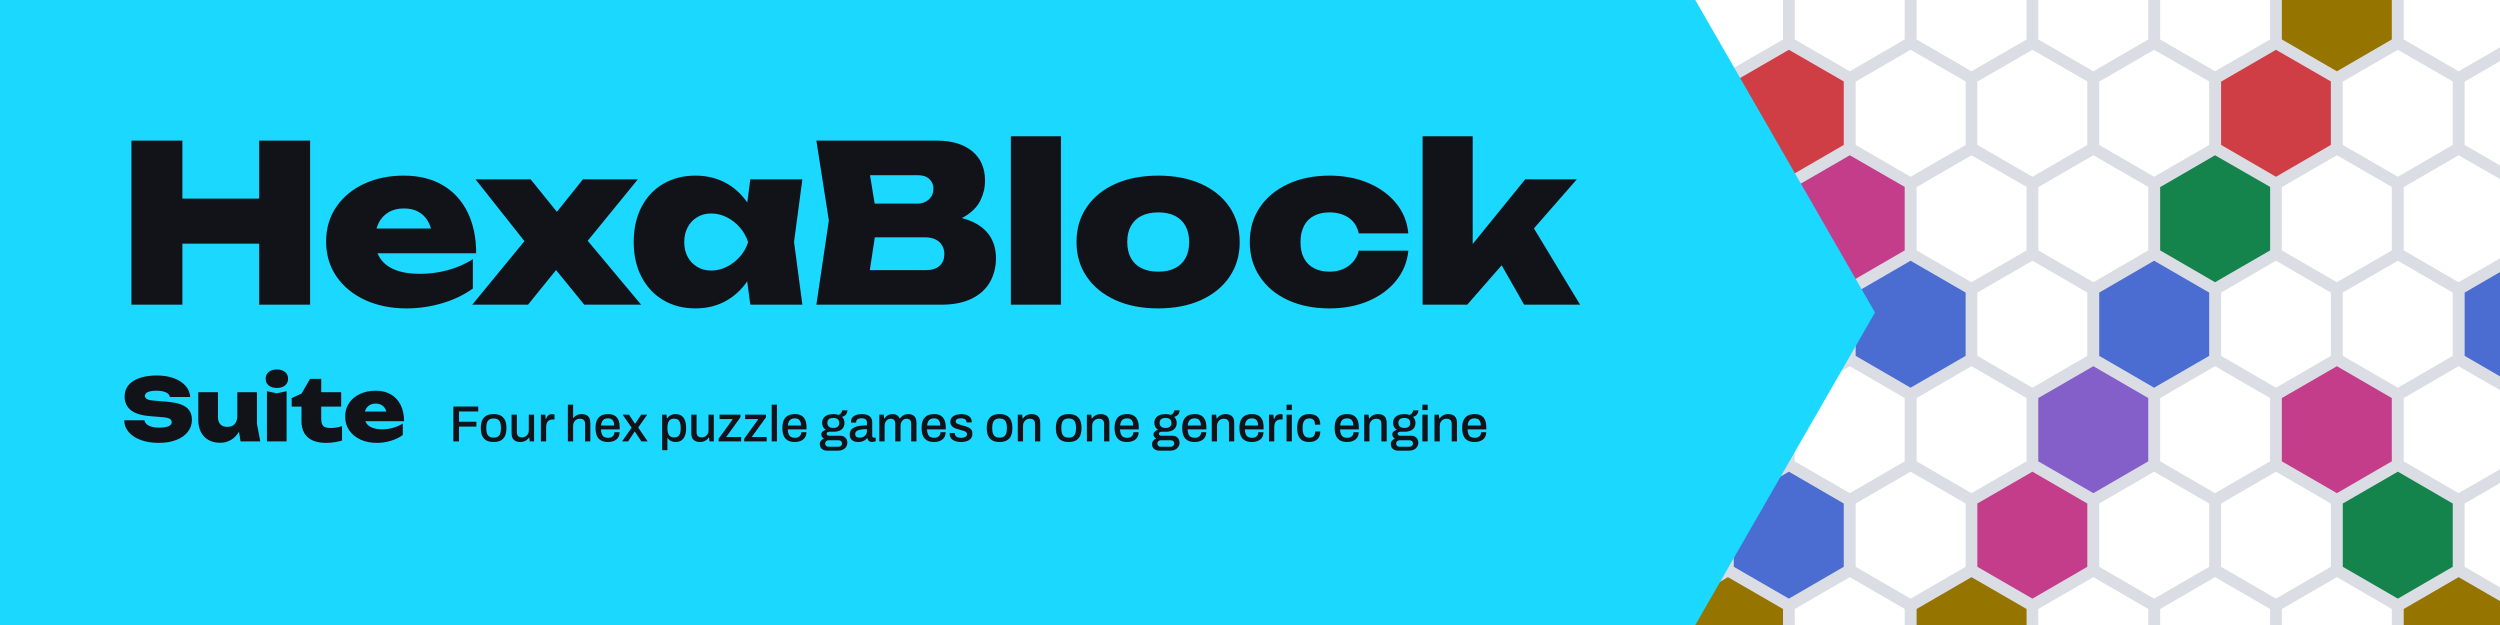
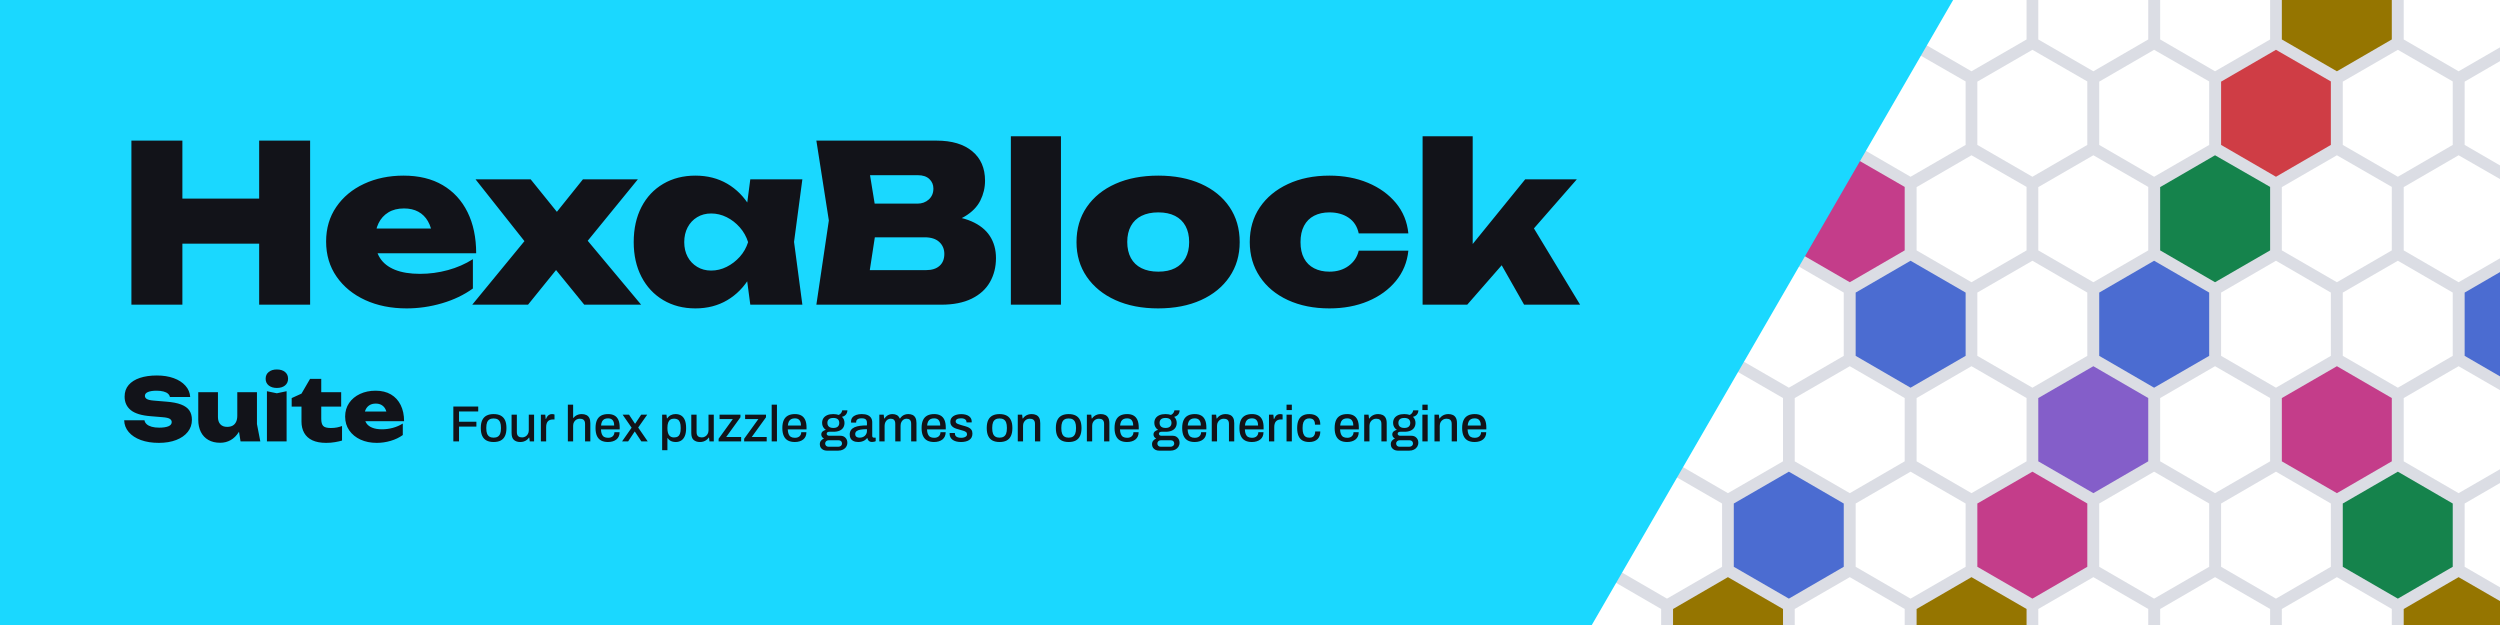
<svg xmlns="http://www.w3.org/2000/svg" viewBox="0 0 1280 320" width="1280" height="320" role="img" aria-label="HexaBlock Suite: four hex puzzle games on one generic engine">
  <rect width="1280" height="320" fill="#dbdde4" />
  <polygon points="663.4,20.2 635.3,36.5 607.1,20.2 607.1,-12.3 635.3,-28.5 663.4,-12.3" fill="#ffffff" />
  <polygon points="725.8,20.2 697.6,36.5 669.5,20.2 669.5,-12.3 697.6,-28.5 725.8,-12.3" fill="#ffffff" />
  <polygon points="788.1,20.2 760.0,36.5 731.9,20.2 731.9,-12.3 760.0,-28.5 788.1,-12.3" fill="#957500" />
  <polygon points="850.5,20.2 822.4,36.5 794.2,20.2 794.2,-12.3 822.4,-28.5 850.5,-12.3" fill="#ffffff" />
  <polygon points="912.9,20.2 884.7,36.5 856.6,20.2 856.6,-12.3 884.7,-28.5 912.9,-12.3" fill="#ffffff" />
  <polygon points="975.2,20.2 947.1,36.5 918.9,20.2 918.9,-12.3 947.1,-28.5 975.2,-12.3" fill="#ffffff" />
  <polygon points="1037.6,20.2 1009.4,36.5 981.3,20.2 981.3,-12.3 1009.4,-28.5 1037.6,-12.3" fill="#ffffff" />
  <polygon points="1099.9,20.2 1071.8,36.5 1043.6,20.2 1043.6,-12.3 1071.8,-28.5 1099.9,-12.3" fill="#ffffff" />
  <polygon points="1162.3,20.2 1134.1,36.5 1106.0,20.2 1106.0,-12.3 1134.1,-28.5 1162.3,-12.3" fill="#ffffff" />
  <polygon points="1224.6,20.2 1196.5,36.5 1168.3,20.2 1168.3,-12.3 1196.5,-28.5 1224.6,-12.3" fill="#957500" />
  <polygon points="1287.0,20.2 1258.8,36.5 1230.7,20.2 1230.7,-12.3 1258.8,-28.5 1287.0,-12.3" fill="#ffffff" />
  <polygon points="632.3,74.2 604.1,90.5 576.0,74.2 576.0,41.8 604.1,25.5 632.3,41.7" fill="#ffffff" />
  <polygon points="694.6,74.2 666.5,90.5 638.3,74.2 638.3,41.8 666.5,25.5 694.6,41.7" fill="#845ec9" />
  <polygon points="757.0,74.2 728.8,90.5 700.7,74.2 700.7,41.8 728.8,25.5 757.0,41.7" fill="#ffffff" />
  <polygon points="819.3,74.2 791.2,90.5 763.0,74.2 763.0,41.8 791.2,25.5 819.3,41.7" fill="#15834c" />
  <polygon points="881.7,74.2 853.5,90.5 825.4,74.2 825.4,41.8 853.5,25.5 881.7,41.7" fill="#ffffff" />
  <polygon points="944.0,74.2 915.9,90.5 887.7,74.2 887.7,41.8 915.9,25.5 944.0,41.7" fill="#cf3d45" />
  <polygon points="1006.4,74.2 978.2,90.5 950.1,74.2 950.1,41.8 978.2,25.5 1006.4,41.7" fill="#ffffff" />
  <polygon points="1068.7,74.2 1040.6,90.5 1012.4,74.2 1012.4,41.8 1040.6,25.5 1068.7,41.7" fill="#ffffff" />
  <polygon points="1131.1,74.2 1102.9,90.5 1074.8,74.2 1074.8,41.8 1102.9,25.5 1131.1,41.7" fill="#ffffff" />
  <polygon points="1193.4,74.2 1165.3,90.5 1137.2,74.2 1137.2,41.8 1165.3,25.5 1193.4,41.7" fill="#cf3d45" />
  <polygon points="1255.8,74.2 1227.7,90.5 1199.5,74.2 1199.5,41.8 1227.7,25.5 1255.8,41.7" fill="#ffffff" />
  <polygon points="1318.2,74.2 1290.0,90.5 1261.9,74.2 1261.9,41.8 1290.0,25.5 1318.2,41.7" fill="#ffffff" />
  <polygon points="663.4,128.2 635.3,144.5 607.1,128.2 607.1,95.8 635.3,79.5 663.4,95.7" fill="#ffffff" />
  <polygon points="725.8,128.2 697.6,144.5 669.5,128.2 669.5,95.8 697.6,79.5 725.8,95.7" fill="#845ec9" />
  <polygon points="788.1,128.2 760.0,144.5 731.9,128.2 731.9,95.8 760.0,79.5 788.1,95.7" fill="#cf3d45" />
  <polygon points="850.5,128.2 822.4,144.5 794.2,128.2 794.2,95.8 822.4,79.5 850.5,95.7" fill="#845ec9" />
  <polygon points="912.9,128.2 884.7,144.5 856.6,128.2 856.6,95.8 884.7,79.5 912.9,95.7" fill="#845ec9" />
  <polygon points="975.2,128.2 947.1,144.5 918.9,128.2 918.9,95.8 947.1,79.5 975.2,95.7" fill="#c43d8a" />
  <polygon points="1037.6,128.2 1009.4,144.5 981.3,128.2 981.3,95.8 1009.4,79.5 1037.6,95.7" fill="#ffffff" />
  <polygon points="1099.9,128.2 1071.8,144.5 1043.6,128.2 1043.6,95.8 1071.8,79.5 1099.9,95.7" fill="#ffffff" />
  <polygon points="1162.3,128.2 1134.1,144.5 1106.0,128.2 1106.0,95.8 1134.1,79.5 1162.3,95.7" fill="#15834c" />
  <polygon points="1224.6,128.2 1196.5,144.5 1168.3,128.2 1168.3,95.8 1196.5,79.5 1224.6,95.7" fill="#ffffff" />
  <polygon points="1287.0,128.2 1258.8,144.5 1230.7,128.2 1230.7,95.8 1258.8,79.5 1287.0,95.7" fill="#ffffff" />
  <polygon points="632.3,182.2 604.1,198.5 576.0,182.2 576.0,149.8 604.1,133.5 632.3,149.8" fill="#ffffff" />
  <polygon points="694.6,182.2 666.5,198.5 638.3,182.2 638.3,149.8 666.5,133.5 694.6,149.8" fill="#ffffff" />
  <polygon points="757.0,182.2 728.8,198.5 700.7,182.2 700.7,149.8 728.8,133.5 757.0,149.8" fill="#957500" />
  <polygon points="819.3,182.2 791.2,198.5 763.0,182.2 763.0,149.8 791.2,133.5 819.3,149.8" fill="#ffffff" />
  <polygon points="881.7,182.2 853.5,198.5 825.4,182.2 825.4,149.8 853.5,133.5 881.7,149.8" fill="#ffffff" />
  <polygon points="944.0,182.2 915.9,198.5 887.7,182.2 887.7,149.8 915.9,133.5 944.0,149.8" fill="#ffffff" />
  <polygon points="1006.4,182.2 978.2,198.5 950.1,182.2 950.1,149.8 978.2,133.5 1006.4,149.8" fill="#4b6cd1" />
  <polygon points="1068.7,182.2 1040.6,198.5 1012.4,182.2 1012.4,149.8 1040.6,133.5 1068.7,149.8" fill="#ffffff" />
  <polygon points="1131.1,182.2 1102.9,198.5 1074.8,182.2 1074.8,149.8 1102.9,133.5 1131.1,149.8" fill="#4b6cd1" />
  <polygon points="1193.4,182.2 1165.3,198.5 1137.2,182.2 1137.2,149.8 1165.3,133.5 1193.4,149.8" fill="#ffffff" />
  <polygon points="1255.8,182.2 1227.7,198.5 1199.5,182.2 1199.5,149.8 1227.7,133.5 1255.8,149.8" fill="#ffffff" />
  <polygon points="1318.2,182.2 1290.0,198.5 1261.9,182.2 1261.9,149.8 1290.0,133.5 1318.2,149.8" fill="#4b6cd1" />
  <polygon points="663.4,236.2 635.3,252.5 607.1,236.2 607.1,203.8 635.3,187.5 663.4,203.8" fill="#4b6cd1" />
  <polygon points="725.8,236.2 697.6,252.5 669.5,236.2 669.5,203.8 697.6,187.5 725.8,203.8" fill="#ffffff" />
  <polygon points="788.1,236.2 760.0,252.5 731.9,236.2 731.9,203.8 760.0,187.5 788.1,203.8" fill="#15834c" />
  <polygon points="850.5,236.2 822.4,252.5 794.2,236.2 794.2,203.8 822.4,187.5 850.5,203.8" fill="#ffffff" />
  <polygon points="912.9,236.2 884.7,252.5 856.6,236.2 856.6,203.8 884.7,187.5 912.9,203.8" fill="#ffffff" />
  <polygon points="975.2,236.2 947.1,252.5 918.9,236.2 918.9,203.8 947.1,187.5 975.2,203.8" fill="#ffffff" />
  <polygon points="1037.6,236.2 1009.4,252.5 981.3,236.2 981.3,203.8 1009.4,187.5 1037.6,203.8" fill="#ffffff" />
  <polygon points="1099.9,236.2 1071.8,252.5 1043.6,236.2 1043.6,203.8 1071.8,187.5 1099.9,203.8" fill="#845ec9" />
  <polygon points="1162.3,236.2 1134.1,252.5 1106.0,236.2 1106.0,203.8 1134.1,187.5 1162.3,203.8" fill="#ffffff" />
  <polygon points="1224.6,236.2 1196.5,252.5 1168.3,236.2 1168.3,203.8 1196.5,187.5 1224.6,203.8" fill="#c43d8a" />
  <polygon points="1287.0,236.2 1258.8,252.5 1230.7,236.2 1230.7,203.8 1258.8,187.5 1287.0,203.8" fill="#ffffff" />
  <polygon points="632.3,290.2 604.1,306.5 576.0,290.2 576.0,257.8 604.1,241.5 632.3,257.8" fill="#4b6cd1" />
  <polygon points="694.6,290.2 666.5,306.5 638.3,290.2 638.3,257.8 666.5,241.5 694.6,257.8" fill="#ffffff" />
  <polygon points="757.0,290.2 728.8,306.5 700.7,290.2 700.7,257.8 728.8,241.5 757.0,257.8" fill="#ffffff" />
  <polygon points="819.3,290.2 791.2,306.5 763.0,290.2 763.0,257.8 791.2,241.5 819.3,257.8" fill="#ffffff" />
  <polygon points="881.7,290.2 853.5,306.5 825.4,290.2 825.4,257.8 853.5,241.5 881.7,257.8" fill="#ffffff" />
  <polygon points="944.0,290.2 915.9,306.5 887.7,290.2 887.7,257.8 915.9,241.5 944.0,257.8" fill="#4b6cd1" />
  <polygon points="1006.4,290.2 978.2,306.5 950.1,290.2 950.1,257.8 978.2,241.5 1006.4,257.8" fill="#ffffff" />
  <polygon points="1068.7,290.2 1040.6,306.5 1012.4,290.2 1012.4,257.8 1040.6,241.5 1068.7,257.8" fill="#c43d8a" />
  <polygon points="1131.1,290.2 1102.9,306.5 1074.8,290.2 1074.8,257.8 1102.9,241.5 1131.1,257.8" fill="#ffffff" />
  <polygon points="1193.4,290.2 1165.3,306.5 1137.2,290.2 1137.2,257.8 1165.3,241.5 1193.4,257.8" fill="#ffffff" />
  <polygon points="1255.8,290.2 1227.7,306.5 1199.5,290.2 1199.5,257.8 1227.7,241.5 1255.8,257.8" fill="#15834c" />
  <polygon points="1318.2,290.2 1290.0,306.5 1261.9,290.2 1261.9,257.8 1290.0,241.5 1318.2,257.8" fill="#ffffff" />
  <polygon points="663.4,344.2 635.3,360.5 607.1,344.2 607.1,311.8 635.3,295.5 663.4,311.8" fill="#cf3d45" />
  <polygon points="725.8,344.2 697.6,360.5 669.5,344.2 669.5,311.8 697.6,295.5 725.8,311.8" fill="#ffffff" />
  <polygon points="788.1,344.2 760.0,360.5 731.9,344.2 731.9,311.8 760.0,295.5 788.1,311.8" fill="#ffffff" />
  <polygon points="850.5,344.2 822.4,360.5 794.2,344.2 794.2,311.8 822.4,295.5 850.5,311.8" fill="#ffffff" />
  <polygon points="912.9,344.2 884.7,360.5 856.6,344.2 856.6,311.8 884.7,295.5 912.9,311.8" fill="#957500" />
  <polygon points="975.2,344.2 947.1,360.5 918.9,344.2 918.9,311.8 947.1,295.5 975.2,311.8" fill="#ffffff" />
  <polygon points="1037.6,344.2 1009.4,360.5 981.3,344.2 981.3,311.8 1009.4,295.5 1037.6,311.8" fill="#957500" />
  <polygon points="1099.9,344.2 1071.8,360.5 1043.6,344.2 1043.6,311.8 1071.8,295.5 1099.9,311.8" fill="#ffffff" />
  <polygon points="1162.3,344.2 1134.1,360.5 1106.0,344.2 1106.0,311.8 1134.1,295.5 1162.3,311.8" fill="#ffffff" />
  <polygon points="1224.6,344.2 1196.5,360.5 1168.3,344.2 1168.3,311.8 1196.5,295.5 1224.6,311.8" fill="#ffffff" />
  <polygon points="1287.0,344.2 1258.8,360.5 1230.7,344.2 1230.7,311.8 1258.8,295.5 1287.0,311.8" fill="#957500" />
-   <polygon points="0,0 868,0 960,160 868,320 0,320" fill="#1ad8ff" />
+   <polygon points="0,0 1000,0 815,320 0,320" fill="#1ad8ff" />
  <path d="M67.28 72H93.38V156H67.28ZM132.69 72H158.78V156H132.69ZM81.95 101.68H143.22V124.75H81.95ZM208.18 157.9Q196.31 157.9 187.02 153.65Q177.72 149.39 172.34 141.66Q166.97 133.94 166.97 123.63Q166.97 113.55 172.18 105.94Q177.38 98.32 186.4 94.12Q195.42 89.92 206.62 89.92Q218.38 89.92 226.66 94.79Q234.95 99.66 239.38 108.62Q243.8 117.58 243.8 129.68H187.91V117.02H229.02L221.51 121.28Q220.95 116.46 219.1 113.27Q217.26 110.08 214.18 108.4Q211.1 106.72 206.84 106.72Q202.14 106.72 198.83 108.74Q195.53 110.75 193.79 114.34Q192.06 117.92 192.06 122.51Q192.06 128.22 194.58 132.14Q197.1 136.06 202.25 138.14Q207.4 140.21 215.02 140.21Q222.3 140.21 229.3 138.3Q236.3 136.4 242.12 132.7V147.71Q235.29 152.64 226.33 155.27Q217.37 157.9 208.18 157.9ZM241.79 156 271.14 120.27V126.77L243.47 91.82H271.7L288.61 112.77H281.66L298.46 91.82H326.58L297.79 127.1L296.34 117.81L328.26 156H299.14L280.99 133.71H288.38L270.35 156ZM384.15 156 381.13 133.15 384.26 123.97 381.13 114.9 384.15 91.82H410.81L406.55 123.86L410.81 156ZM389.86 123.97Q388.52 134.16 383.98 141.83Q379.45 149.5 372.34 153.7Q365.22 157.9 356.04 157.9Q346.74 157.9 339.58 153.65Q332.41 149.39 328.43 141.72Q324.46 134.05 324.46 123.97Q324.46 113.66 328.43 105.99Q332.41 98.32 339.58 94.12Q346.74 89.92 356.04 89.92Q365.22 89.92 372.34 94.06Q379.45 98.21 384.04 105.88Q388.63 113.55 389.86 123.97ZM350.33 123.97Q350.33 128.22 352.06 131.47Q353.8 134.72 356.94 136.62Q360.07 138.53 364.1 138.53Q368.25 138.53 372.06 136.62Q375.86 134.72 378.78 131.47Q381.69 128.22 383.03 123.97Q381.69 119.71 378.78 116.41Q375.86 113.1 372.06 111.2Q368.25 109.3 364.1 109.3Q360.07 109.3 356.94 111.2Q353.8 113.1 352.06 116.41Q350.33 119.71 350.33 123.97ZM479.25 115.01 481.38 110.3Q490.9 110.53 497.28 113.27Q503.66 116.02 506.8 120.83Q509.94 125.65 509.94 132.14Q509.94 138.98 506.86 144.41Q503.78 149.84 497.5 152.92Q491.23 156 481.94 156H417.98L424.37 112.88L417.98 72H479.58Q491.23 72 497.78 77.43Q504.34 82.86 504.34 92.5Q504.34 97.87 501.93 102.69Q499.52 107.5 493.98 110.81Q488.43 114.11 479.25 115.01ZM443.52 150.18 433.55 138.3H474.21Q478.58 138.3 481.04 136.12Q483.5 133.94 483.5 130.02Q483.5 126.32 480.93 123.91Q478.35 121.5 473.42 121.5H439.6V104.26H469.73Q473.2 104.26 475.55 102.13Q477.9 100 477.9 96.53Q477.9 93.62 475.83 91.66Q473.76 89.7 469.95 89.7H433.66L443.52 77.82L449.23 112.88ZM517.56 69.76H543.21V156H517.56ZM592.94 157.9Q580.51 157.9 571.1 153.65Q561.7 149.39 556.43 141.72Q551.17 134.05 551.17 123.97Q551.17 113.66 556.43 105.99Q561.7 98.32 571.1 94.12Q580.51 89.92 593.06 89.92Q605.49 89.92 614.9 94.12Q624.3 98.32 629.51 105.99Q634.72 113.66 634.72 123.97Q634.72 134.05 629.51 141.72Q624.3 149.39 614.9 153.65Q605.49 157.9 592.94 157.9ZM593.06 139.09Q598.1 139.09 601.62 137.3Q605.15 135.5 607 132.09Q608.85 128.67 608.85 123.97Q608.85 119.15 607 115.74Q605.15 112.32 601.62 110.53Q598.1 108.74 593.06 108.74Q588.02 108.74 584.43 110.53Q580.85 112.32 579 115.74Q577.15 119.15 577.15 123.86Q577.15 128.67 579 132.09Q580.85 135.5 584.43 137.3Q588.02 139.09 593.06 139.09ZM721.08 128.34Q720.18 137.18 714.7 143.85Q709.21 150.51 700.42 154.21Q691.62 157.9 680.65 157.9Q668.66 157.9 659.42 153.65Q650.18 149.39 645.03 141.66Q639.88 133.94 639.88 123.97Q639.88 113.78 645.03 106.16Q650.18 98.54 659.42 94.23Q668.66 89.92 680.65 89.92Q691.62 89.92 700.42 93.62Q709.21 97.31 714.7 103.92Q720.18 110.53 721.08 119.49H695.66Q694.54 114.22 690.5 111.48Q686.47 108.74 680.65 108.74Q676.17 108.74 672.81 110.47Q669.45 112.21 667.66 115.62Q665.86 119.04 665.86 123.97Q665.86 128.9 667.66 132.26Q669.45 135.62 672.81 137.35Q676.17 139.09 680.65 139.09Q686.47 139.09 690.5 136.12Q694.54 133.15 695.66 128.34ZM754.02 135.84 747.07 133.49 780.9 91.82H807.33L751.22 156H728.37V69.76H754.02ZM762.64 124.86 782.24 111.76 809.01 156H780.34Z" fill="#121319" />
  <path d="M63.58 215.18H73.97Q74.14 216.32 75.09 217.18Q76.04 218.04 77.66 218.5Q79.29 218.96 81.49 218.96Q84.53 218.96 86.22 218.26Q87.92 217.55 87.92 216.1Q87.92 215.09 86.95 214.45Q85.98 213.81 83.12 213.59L77.31 213.11Q70.18 212.58 66.99 210.01Q63.8 207.43 63.8 203.08Q63.8 199.51 65.87 197.11Q67.94 194.72 71.64 193.48Q75.33 192.25 80.35 192.25Q85.19 192.25 88.95 193.62Q92.71 194.98 94.93 197.47Q97.16 199.95 97.38 203.25H86.99Q86.82 202.28 86 201.56Q85.19 200.83 83.69 200.44Q82.2 200.04 80.13 200.04Q77.4 200.04 75.79 200.7Q74.19 201.36 74.19 202.68Q74.19 203.65 75.13 204.26Q76.08 204.88 78.63 205.1L85.01 205.63Q89.76 205.98 92.69 207.1Q95.62 208.22 96.94 210.14Q98.26 212.05 98.26 214.96Q98.26 218.48 96.14 221.14Q94.03 223.8 90.23 225.27Q86.42 226.75 81.32 226.75Q76.08 226.75 72.12 225.3Q68.16 223.84 65.92 221.23Q63.67 218.61 63.58 215.18ZM112.73 226.7Q109.21 226.7 106.68 225.25Q104.15 223.8 102.83 221.14Q101.51 218.48 101.51 214.96V200.79H111.59V213.5Q111.59 215.92 112.82 217.24Q114.05 218.56 116.3 218.56Q118.01 218.56 119.16 217.9Q120.3 217.24 120.89 215.97Q121.49 214.69 121.49 212.84L124.52 214.43Q124 218.43 122.28 221.18Q120.56 223.93 118.12 225.32Q115.68 226.7 112.73 226.7ZM123.16 226 121.49 215.57V200.79H131.56V217.11L133.28 226ZM136.67 200.3 141.73 201.36 146.74 200.3V226H136.67ZM141.73 198.63Q139.18 198.63 137.59 197.36Q136.01 196.08 136.01 193.92Q136.01 191.72 137.59 190.45Q139.18 189.17 141.73 189.17Q144.37 189.17 145.93 190.45Q147.49 191.72 147.49 193.92Q147.49 196.08 145.93 197.36Q144.37 198.63 141.73 198.63ZM149.34 208.18V203.82L154.36 201.54L158.76 193.97H164.48V200.79H174.68V208.18H164.48V214.47Q164.48 217.02 165.47 218.08Q166.46 219.14 169.36 219.14Q171.16 219.14 172.57 218.85Q173.98 218.56 175.12 218.12V225.56Q173.72 226 171.56 226.37Q169.4 226.75 167.03 226.75Q162.72 226.75 159.92 225.43Q157.13 224.11 155.74 221.64Q154.36 219.18 154.36 215.84V208.18ZM192.9 226.75Q188.24 226.75 184.58 225.08Q180.93 223.4 178.82 220.37Q176.71 217.33 176.71 213.28Q176.71 209.32 178.75 206.33Q180.8 203.34 184.34 201.69Q187.88 200.04 192.28 200.04Q196.9 200.04 200.16 201.95Q203.42 203.87 205.15 207.39Q206.89 210.91 206.89 215.66H184.94V210.69H201.08L198.14 212.36Q197.92 210.47 197.19 209.21Q196.46 207.96 195.25 207.3Q194.04 206.64 192.37 206.64Q190.52 206.64 189.23 207.43Q187.93 208.22 187.25 209.63Q186.56 211.04 186.56 212.84Q186.56 215.09 187.55 216.63Q188.54 218.17 190.57 218.98Q192.59 219.8 195.58 219.8Q198.44 219.8 201.19 219.05Q203.94 218.3 206.23 216.85V222.74Q203.55 224.68 200.03 225.71Q196.51 226.75 192.9 226.75Z" fill="#121319" />
  <path d="M232.11 226V208.16H244.85V210.66H235.02V215.94H243.91V218.41H235.02V226ZM252.72 226.31Q250.59 226.31 249.12 225.55Q247.65 224.78 246.91 223.19Q246.17 221.61 246.17 219.16Q246.17 216.69 246.91 215.12Q247.65 213.55 249.12 212.78Q250.59 212.01 252.72 212.01Q254.91 212.01 256.36 212.78Q257.82 213.55 258.56 215.12Q259.3 216.69 259.3 219.16Q259.3 221.61 258.56 223.19Q257.82 224.78 256.36 225.55Q254.91 226.31 252.72 226.31ZM252.72 224.08Q254.02 224.08 254.86 223.57Q255.69 223.06 256.09 222.02Q256.49 220.98 256.49 219.4V218.93Q256.49 217.34 256.09 216.3Q255.69 215.26 254.86 214.75Q254.02 214.25 252.72 214.25Q251.45 214.25 250.62 214.75Q249.79 215.26 249.38 216.3Q248.98 217.34 248.98 218.93V219.4Q248.98 220.98 249.38 222.02Q249.79 223.06 250.62 223.57Q251.45 224.08 252.72 224.08ZM266.35 226.31Q264.37 226.31 263.15 225.26Q261.93 224.21 261.93 221.66V212.32H264.63V221.24Q264.63 222.02 264.83 222.54Q265.02 223.06 265.39 223.37Q265.75 223.69 266.24 223.82Q266.74 223.95 267.34 223.95Q268.27 223.95 269.04 223.49Q269.81 223.04 270.27 222.22Q270.74 221.4 270.74 220.33V212.32H273.45V226H271.24L271 224.05H270.82Q270.33 224.8 269.65 225.3Q268.97 225.79 268.15 226.05Q267.34 226.31 266.35 226.31ZM276.93 226V212.32H279.17L279.4 214.53H279.56Q279.79 213.88 280.17 213.31Q280.54 212.74 281.15 212.38Q281.77 212.01 282.65 212.01Q283.07 212.01 283.39 212.09Q283.72 212.17 283.9 212.22V214.77H282.99Q282.16 214.77 281.52 215.03Q280.88 215.29 280.45 215.8Q280.02 216.3 279.83 217.03Q279.63 217.76 279.63 218.67V226ZM290.74 226V207.2H293.44V213.96H293.62Q294.12 213.34 294.74 212.91Q295.36 212.48 296.14 212.25Q296.92 212.01 297.86 212.01Q299.16 212.01 300.15 212.47Q301.14 212.92 301.7 213.94Q302.25 214.95 302.25 216.67V226H299.55V217.08Q299.55 216.3 299.36 215.78Q299.16 215.26 298.8 214.95Q298.43 214.64 297.94 214.51Q297.44 214.38 296.85 214.38Q295.91 214.38 295.14 214.82Q294.38 215.26 293.91 216.07Q293.44 216.87 293.44 217.99V226ZM311.3 226.31Q309.2 226.31 307.78 225.55Q306.36 224.78 305.63 223.19Q304.91 221.61 304.91 219.16Q304.91 216.69 305.63 215.12Q306.36 213.55 307.79 212.78Q309.22 212.01 311.35 212.01Q313.3 212.01 314.62 212.75Q315.93 213.49 316.61 215Q317.28 216.51 317.28 218.8V219.84H307.69Q307.74 221.29 308.13 222.27Q308.52 223.24 309.31 223.7Q310.11 224.15 311.33 224.15Q312.08 224.15 312.68 223.96Q313.28 223.76 313.69 223.39Q314.11 223.01 314.34 222.48Q314.58 221.94 314.58 221.27H317.23Q317.23 222.49 316.81 223.43Q316.4 224.36 315.61 225Q314.81 225.64 313.72 225.97Q312.63 226.31 311.3 226.31ZM307.74 217.86H314.45Q314.45 216.85 314.23 216.16Q314.01 215.47 313.59 215.03Q313.17 214.59 312.6 214.39Q312.03 214.2 311.3 214.2Q310.21 214.2 309.44 214.59Q308.68 214.98 308.26 215.8Q307.84 216.61 307.74 217.86ZM318.5 226 323.39 218.98 318.79 212.32H322.07L325.08 216.9H325.24L328.28 212.32H331.37L326.75 218.9L331.63 226H328.38L325.06 220.98H324.93L321.6 226ZM339.02 230.5V212.32H341.23L341.46 214.2H341.64Q342.35 213.1 343.44 212.56Q344.53 212.01 345.88 212.01Q347.57 212.01 348.78 212.77Q349.99 213.52 350.64 215.11Q351.29 216.69 351.29 219.21Q351.29 221.66 350.63 223.23Q349.96 224.8 348.77 225.56Q347.57 226.31 346.01 226.31Q345.1 226.31 344.32 226.1Q343.54 225.9 342.93 225.45Q342.32 225.01 341.88 224.34H341.72V230.5ZM345.08 223.97Q346.3 223.97 347.05 223.49Q347.81 223.01 348.16 222Q348.51 220.98 348.51 219.42V218.95Q348.51 217.32 348.14 216.3Q347.78 215.29 347.04 214.82Q346.3 214.35 345.13 214.35Q343.93 214.35 343.18 214.88Q342.42 215.42 342.07 216.46Q341.72 217.5 341.72 218.98V219.34Q341.72 220.57 341.96 221.45Q342.19 222.33 342.63 222.89Q343.07 223.45 343.7 223.71Q344.32 223.97 345.08 223.97ZM358.36 226.31Q356.39 226.31 355.16 225.26Q353.94 224.21 353.94 221.66V212.32H356.65V221.24Q356.65 222.02 356.84 222.54Q357.04 223.06 357.4 223.37Q357.76 223.69 358.26 223.82Q358.75 223.95 359.35 223.95Q360.29 223.95 361.05 223.49Q361.82 223.04 362.29 222.22Q362.76 221.4 362.76 220.33V212.32H365.46V226H363.25L363.02 224.05H362.83Q362.34 224.8 361.66 225.3Q360.99 225.79 360.17 226.05Q359.35 226.31 358.36 226.31ZM367.93 226V224.65L375.21 214.56H368.42V212.32H379.11V213.65L371.8 223.76H379.47V226ZM381.01 226V224.65L388.29 214.56H381.5V212.32H392.19V213.65L384.88 223.76H392.55V226ZM395.1 226V207.2H397.8V226ZM406.96 226.31Q404.85 226.31 403.43 225.55Q402.02 224.78 401.29 223.19Q400.56 221.61 400.56 219.16Q400.56 216.69 401.29 215.12Q402.02 213.55 403.45 212.78Q404.88 212.01 407.01 212.01Q408.96 212.01 410.27 212.75Q411.58 213.49 412.26 215Q412.94 216.51 412.94 218.8V219.84H403.34Q403.39 221.29 403.78 222.27Q404.17 223.24 404.97 223.7Q405.76 224.15 406.98 224.15Q407.74 224.15 408.33 223.96Q408.93 223.76 409.35 223.39Q409.76 223.01 410 222.48Q410.23 221.94 410.23 221.27H412.88Q412.88 222.49 412.47 223.43Q412.05 224.36 411.26 225Q410.47 225.64 409.37 225.97Q408.28 226.31 406.96 226.31ZM403.39 217.86H410.1Q410.1 216.85 409.88 216.16Q409.66 215.47 409.24 215.03Q408.83 214.59 408.26 214.39Q407.68 214.2 406.96 214.2Q405.86 214.2 405.1 214.59Q404.33 214.98 403.91 215.8Q403.5 216.61 403.39 217.86ZM423.31 230.73Q422.37 230.73 421.55 230.34Q420.74 229.95 420.24 229.22Q419.75 228.5 419.75 227.46Q419.75 226.31 420.38 225.6Q421.02 224.88 421.88 224.52Q421.26 224.23 420.88 223.69Q420.5 223.14 420.5 222.44Q420.5 221.48 421.2 220.88Q421.91 220.28 422.84 220.1Q421.93 219.5 421.42 218.59Q420.92 217.68 420.92 216.54Q420.92 215.16 421.57 214.16Q422.22 213.16 423.5 212.58Q424.79 212.01 426.64 212.01Q427.44 212.01 428.16 212.13Q428.87 212.25 429.45 212.45Q430.36 211.99 430.75 211.32Q431.14 210.66 431.21 210.09H433.87Q433.87 210.95 433.51 211.63Q433.16 212.32 432.55 212.78Q431.94 213.23 431.08 213.42Q431.73 214.01 432.06 214.81Q432.38 215.6 432.38 216.54Q432.38 217.89 431.76 218.9Q431.14 219.92 429.88 220.49Q428.61 221.06 426.77 221.06H424.64Q424.01 221.06 423.63 221.32Q423.26 221.58 423.26 222.1Q423.26 222.54 423.62 222.83Q423.99 223.11 424.58 223.11H430.36Q431.86 223.11 432.85 224.12Q433.84 225.12 433.84 226.68Q433.84 227.82 433.25 228.74Q432.67 229.67 431.62 230.2Q430.56 230.73 429.19 230.73ZM424.19 228.73H429.16Q429.71 228.73 430.15 228.52Q430.59 228.31 430.85 227.94Q431.11 227.56 431.11 227.09Q431.11 226.31 430.63 225.87Q430.15 225.43 429.45 225.43H424.19Q423.47 225.43 422.97 225.91Q422.48 226.39 422.48 227.09Q422.48 227.82 422.96 228.27Q423.44 228.73 424.19 228.73ZM426.66 219.11Q428.2 219.11 428.95 218.42Q429.71 217.73 429.71 216.54Q429.71 215.31 428.95 214.65Q428.2 213.99 426.66 213.99Q425.13 213.99 424.38 214.65Q423.62 215.31 423.62 216.54Q423.62 217.32 423.95 217.9Q424.27 218.49 424.96 218.8Q425.65 219.11 426.66 219.11ZM439.38 226.31Q438.73 226.31 437.97 226.16Q437.22 226 436.56 225.58Q435.89 225.17 435.48 224.43Q435.06 223.69 435.06 222.49Q435.06 221.09 435.71 220.18Q436.36 219.27 437.53 218.75Q438.7 218.23 440.33 218.02Q441.95 217.81 443.88 217.81V216.46Q443.88 215.78 443.65 215.26Q443.43 214.74 442.85 214.46Q442.26 214.17 441.17 214.17Q440.08 214.17 439.47 214.44Q438.86 214.72 438.61 215.12Q438.36 215.52 438.36 215.99V216.38H435.76Q435.74 216.25 435.74 216.12Q435.74 215.99 435.74 215.81Q435.74 214.59 436.43 213.74Q437.12 212.9 438.36 212.45Q439.61 212.01 441.25 212.01Q443.02 212.01 444.2 212.52Q445.38 213.03 445.98 213.96Q446.58 214.9 446.58 216.22V223.17Q446.58 223.66 446.83 223.87Q447.07 224.08 447.41 224.08H448.35V225.9Q448.04 226.03 447.57 226.16Q447.1 226.29 446.48 226.29Q445.77 226.29 445.29 226.04Q444.81 225.79 444.51 225.34Q444.21 224.88 444.11 224.31H443.95Q443.49 224.91 442.82 225.36Q442.16 225.82 441.3 226.06Q440.44 226.31 439.38 226.31ZM440.13 224.08Q440.94 224.08 441.63 223.83Q442.32 223.58 442.81 223.13Q443.3 222.67 443.59 222.03Q443.88 221.4 443.88 220.64V219.73Q442.08 219.73 440.73 219.94Q439.38 220.15 438.62 220.71Q437.87 221.27 437.87 222.26Q437.87 222.85 438.13 223.26Q438.39 223.66 438.91 223.87Q439.43 224.08 440.13 224.08ZM450.22 226V212.32H452.46L452.69 214.27H452.87Q453.34 213.52 453.95 213.03Q454.56 212.53 455.33 212.27Q456.1 212.01 456.98 212.01Q458.25 212.01 459.2 212.53Q460.15 213.05 460.65 214.27H460.83Q461.3 213.55 461.92 213.04Q462.54 212.53 463.34 212.27Q464.13 212.01 465.04 212.01Q466.26 212.01 467.2 212.44Q468.13 212.87 468.68 213.87Q469.23 214.87 469.23 216.54V226H466.52V217.03Q466.52 216.25 466.34 215.74Q466.16 215.24 465.85 214.94Q465.53 214.64 465.09 214.51Q464.65 214.38 464.13 214.38Q463.27 214.38 462.6 214.83Q461.92 215.29 461.5 216.09Q461.09 216.9 461.09 217.99V226H458.38V217.03Q458.38 216.25 458.2 215.74Q458.02 215.24 457.71 214.94Q457.4 214.64 456.95 214.51Q456.51 214.38 456.02 214.38Q455.16 214.38 454.46 214.83Q453.76 215.29 453.34 216.09Q452.92 216.9 452.92 217.99V226ZM478.25 226.31Q476.14 226.31 474.72 225.55Q473.31 224.78 472.58 223.19Q471.85 221.61 471.85 219.16Q471.85 216.69 472.58 215.12Q473.31 213.55 474.74 212.78Q476.17 212.01 478.3 212.01Q480.25 212.01 481.56 212.75Q482.88 213.49 483.55 215Q484.23 216.51 484.23 218.8V219.84H474.63Q474.69 221.29 475.08 222.27Q475.47 223.24 476.26 223.7Q477.05 224.15 478.27 224.15Q479.03 224.15 479.63 223.96Q480.22 223.76 480.64 223.39Q481.06 223.01 481.29 222.48Q481.52 221.94 481.52 221.27H484.18Q484.18 222.49 483.76 223.43Q483.34 224.36 482.55 225Q481.76 225.64 480.67 225.97Q479.57 226.31 478.25 226.31ZM474.69 217.86H481.39Q481.39 216.85 481.17 216.16Q480.95 215.47 480.54 215.03Q480.12 214.59 479.55 214.39Q478.98 214.2 478.25 214.2Q477.16 214.2 476.39 214.59Q475.62 214.98 475.21 215.8Q474.79 216.61 474.69 217.86ZM492.03 226.31Q490.6 226.31 489.51 226Q488.41 225.69 487.69 225.14Q486.96 224.6 486.58 223.83Q486.2 223.06 486.2 222.13Q486.2 222 486.22 221.89Q486.23 221.79 486.23 221.71H488.91Q488.91 221.79 488.91 221.85Q488.91 221.92 488.91 222Q488.91 222.8 489.35 223.28Q489.79 223.76 490.53 223.96Q491.27 224.15 492.16 224.15Q492.94 224.15 493.6 223.96Q494.26 223.76 494.69 223.37Q495.12 222.98 495.12 222.39Q495.12 221.61 494.58 221.19Q494.03 220.77 493.15 220.53Q492.26 220.28 491.3 219.99Q490.44 219.76 489.6 219.49Q488.75 219.21 488.08 218.77Q487.4 218.33 486.98 217.65Q486.57 216.98 486.57 215.96Q486.57 215 486.98 214.27Q487.4 213.55 488.14 213.05Q488.88 212.56 489.91 212.3Q490.94 212.04 492.16 212.04Q493.43 212.04 494.42 212.31Q495.41 212.58 496.1 213.08Q496.79 213.57 497.15 214.26Q497.51 214.95 497.51 215.73Q497.51 215.89 497.5 216.06Q497.49 216.22 497.49 216.28H494.84V216.04Q494.84 215.52 494.55 215.11Q494.26 214.69 493.65 214.43Q493.04 214.17 492.03 214.17Q491.35 214.17 490.83 214.29Q490.31 214.4 489.97 214.61Q489.64 214.82 489.47 215.11Q489.3 215.39 489.3 215.76Q489.3 216.35 489.73 216.68Q490.16 217 490.86 217.22Q491.56 217.45 492.37 217.71Q493.3 217.97 494.26 218.24Q495.23 218.51 496.04 218.93Q496.86 219.34 497.37 220.07Q497.88 220.8 497.88 222.02Q497.88 223.14 497.44 223.97Q496.99 224.8 496.2 225.31Q495.41 225.82 494.34 226.06Q493.28 226.31 492.03 226.31ZM511.76 226.31Q509.63 226.31 508.16 225.55Q506.69 224.78 505.95 223.19Q505.21 221.61 505.21 219.16Q505.21 216.69 505.95 215.12Q506.69 213.55 508.16 212.78Q509.63 212.01 511.76 212.01Q513.95 212.01 515.4 212.78Q516.86 213.55 517.6 215.12Q518.34 216.69 518.34 219.16Q518.34 221.61 517.6 223.19Q516.86 224.78 515.4 225.55Q513.95 226.31 511.76 226.31ZM511.76 224.08Q513.06 224.08 513.89 223.57Q514.73 223.06 515.13 222.02Q515.53 220.98 515.53 219.4V218.93Q515.53 217.34 515.13 216.3Q514.73 215.26 513.89 214.75Q513.06 214.25 511.76 214.25Q510.49 214.25 509.66 214.75Q508.82 215.26 508.42 216.3Q508.02 217.34 508.02 218.93V219.4Q508.02 220.98 508.42 222.02Q508.82 223.06 509.66 223.57Q510.49 224.08 511.76 224.08ZM521.1 226V212.32H523.33L523.57 214.27H523.75Q524.24 213.52 524.92 213.03Q525.59 212.53 526.41 212.27Q527.23 212.01 528.22 212.01Q529.52 212.01 530.51 212.47Q531.5 212.92 532.06 213.94Q532.61 214.95 532.61 216.67V226H529.91V217.08Q529.91 216.3 529.72 215.78Q529.52 215.26 529.16 214.95Q528.79 214.64 528.3 214.51Q527.8 214.38 527.21 214.38Q526.27 214.38 525.5 214.83Q524.74 215.29 524.27 216.09Q523.8 216.9 523.8 217.99V226ZM547.15 226.31Q545.02 226.31 543.55 225.55Q542.08 224.78 541.34 223.19Q540.6 221.61 540.6 219.16Q540.6 216.69 541.34 215.12Q542.08 213.55 543.55 212.78Q545.02 212.01 547.15 212.01Q549.33 212.01 550.79 212.78Q552.24 213.55 552.99 215.12Q553.73 216.69 553.73 219.16Q553.73 221.61 552.99 223.19Q552.24 224.78 550.79 225.55Q549.33 226.31 547.15 226.31ZM547.15 224.08Q548.45 224.08 549.28 223.57Q550.11 223.06 550.51 222.02Q550.92 220.98 550.92 219.4V218.93Q550.92 217.34 550.51 216.3Q550.11 215.26 549.28 214.75Q548.45 214.25 547.15 214.25Q545.87 214.25 545.04 214.75Q544.21 215.26 543.81 216.3Q543.4 217.34 543.4 218.93V219.4Q543.4 220.98 543.81 222.02Q544.21 223.06 545.04 223.57Q545.87 224.08 547.15 224.08ZM556.48 226V212.32H558.72L558.95 214.27H559.13Q559.63 213.52 560.3 213.03Q560.98 212.53 561.8 212.27Q562.62 212.01 563.61 212.01Q564.91 212.01 565.89 212.47Q566.88 212.92 567.44 213.94Q568 214.95 568 216.67V226H565.3V217.08Q565.3 216.3 565.1 215.78Q564.91 215.26 564.54 214.95Q564.18 214.64 563.68 214.51Q563.19 214.38 562.59 214.38Q561.66 214.38 560.89 214.83Q560.12 215.29 559.65 216.09Q559.19 216.9 559.19 217.99V226ZM577.05 226.31Q574.94 226.31 573.52 225.55Q572.11 224.78 571.38 223.19Q570.65 221.61 570.65 219.16Q570.65 216.69 571.38 215.12Q572.11 213.55 573.54 212.78Q574.97 212.01 577.1 212.01Q579.05 212.01 580.36 212.75Q581.68 213.49 582.35 215Q583.03 216.51 583.03 218.8V219.84H573.43Q573.49 221.29 573.88 222.27Q574.27 223.24 575.06 223.7Q575.85 224.15 577.07 224.15Q577.83 224.15 578.43 223.96Q579.02 223.76 579.44 223.39Q579.86 223.01 580.09 222.48Q580.32 221.94 580.32 221.27H582.98Q582.98 222.49 582.56 223.43Q582.14 224.36 581.35 225Q580.56 225.64 579.47 225.97Q578.37 226.31 577.05 226.31ZM573.49 217.86H580.19Q580.19 216.85 579.97 216.16Q579.75 215.47 579.34 215.03Q578.92 214.59 578.35 214.39Q577.78 214.2 577.05 214.2Q575.96 214.2 575.19 214.59Q574.42 214.98 574.01 215.8Q573.59 216.61 573.49 217.86ZM593.4 230.73Q592.47 230.73 591.65 230.34Q590.83 229.95 590.33 229.22Q589.84 228.5 589.84 227.46Q589.84 226.31 590.48 225.6Q591.11 224.88 591.97 224.52Q591.35 224.23 590.97 223.69Q590.59 223.14 590.59 222.44Q590.59 221.48 591.3 220.88Q592 220.28 592.93 220.1Q592.02 219.5 591.52 218.59Q591.01 217.68 591.01 216.54Q591.01 215.16 591.66 214.16Q592.31 213.16 593.6 212.58Q594.88 212.01 596.73 212.01Q597.54 212.01 598.25 212.13Q598.97 212.25 599.54 212.45Q600.45 211.99 600.84 211.32Q601.23 210.66 601.31 210.09H603.96Q603.96 210.95 603.61 211.63Q603.26 212.32 602.64 212.78Q602.03 213.23 601.18 213.42Q601.83 214.01 602.15 214.81Q602.48 215.6 602.48 216.54Q602.48 217.89 601.85 218.9Q601.23 219.92 599.97 220.49Q598.71 221.06 596.86 221.06H594.73Q594.1 221.06 593.73 221.32Q593.35 221.58 593.35 222.1Q593.35 222.54 593.71 222.83Q594.08 223.11 594.68 223.11H600.45Q601.96 223.11 602.94 224.12Q603.93 225.12 603.93 226.68Q603.93 227.82 603.35 228.74Q602.76 229.67 601.71 230.2Q600.66 230.73 599.28 230.73ZM594.29 228.73H599.25Q599.8 228.73 600.24 228.52Q600.68 228.31 600.94 227.94Q601.2 227.56 601.2 227.09Q601.2 226.31 600.72 225.87Q600.24 225.43 599.54 225.43H594.29Q593.56 225.43 593.06 225.91Q592.57 226.39 592.57 227.09Q592.57 227.82 593.05 228.27Q593.53 228.73 594.29 228.73ZM596.76 219.11Q598.29 219.11 599.04 218.42Q599.8 217.73 599.8 216.54Q599.8 215.31 599.04 214.65Q598.29 213.99 596.76 213.99Q595.22 213.99 594.47 214.65Q593.71 215.31 593.71 216.54Q593.71 217.32 594.04 217.9Q594.36 218.49 595.05 218.8Q595.74 219.11 596.76 219.11ZM611.68 226.31Q609.57 226.31 608.16 225.55Q606.74 224.78 606.01 223.19Q605.28 221.61 605.28 219.16Q605.28 216.69 606.01 215.12Q606.74 213.55 608.17 212.78Q609.6 212.01 611.73 212.01Q613.68 212.01 615 212.75Q616.31 213.49 616.98 215Q617.66 216.51 617.66 218.8V219.84H608.07Q608.12 221.29 608.51 222.27Q608.9 223.24 609.69 223.7Q610.48 224.15 611.71 224.15Q612.46 224.15 613.06 223.96Q613.66 223.76 614.07 223.39Q614.49 223.01 614.72 222.48Q614.96 221.94 614.96 221.27H617.61Q617.61 222.49 617.19 223.43Q616.78 224.36 615.98 225Q615.19 225.64 614.1 225.97Q613.01 226.31 611.68 226.31ZM608.12 217.86H614.83Q614.83 216.85 614.61 216.16Q614.38 215.47 613.97 215.03Q613.55 214.59 612.98 214.39Q612.41 214.2 611.68 214.2Q610.59 214.2 609.82 214.59Q609.05 214.98 608.64 215.8Q608.22 216.61 608.12 217.86ZM620.42 226V212.32H622.65L622.89 214.27H623.07Q623.56 213.52 624.24 213.03Q624.91 212.53 625.73 212.27Q626.55 212.01 627.54 212.01Q628.84 212.01 629.83 212.47Q630.82 212.92 631.38 213.94Q631.93 214.95 631.93 216.67V226H629.23V217.08Q629.23 216.3 629.04 215.78Q628.84 215.26 628.48 214.95Q628.11 214.64 627.62 214.51Q627.12 214.38 626.53 214.38Q625.59 214.38 624.82 214.83Q624.06 215.29 623.59 216.09Q623.12 216.9 623.12 217.99V226ZM640.98 226.31Q638.88 226.31 637.46 225.55Q636.04 224.78 635.31 223.19Q634.59 221.61 634.59 219.16Q634.59 216.69 635.31 215.12Q636.04 213.55 637.47 212.78Q638.9 212.01 641.03 212.01Q642.98 212.01 644.3 212.75Q645.61 213.49 646.29 215Q646.96 216.51 646.96 218.8V219.84H637.37Q637.42 221.29 637.81 222.27Q638.2 223.24 638.99 223.7Q639.79 224.15 641.01 224.15Q641.76 224.15 642.36 223.96Q642.96 223.76 643.37 223.39Q643.79 223.01 644.02 222.48Q644.26 221.94 644.26 221.27H646.91Q646.91 222.49 646.49 223.43Q646.08 224.36 645.28 225Q644.49 225.64 643.4 225.97Q642.31 226.31 640.98 226.31ZM637.42 217.86H644.13Q644.13 216.85 643.91 216.16Q643.69 215.47 643.27 215.03Q642.85 214.59 642.28 214.39Q641.71 214.2 640.98 214.2Q639.89 214.2 639.12 214.59Q638.36 214.98 637.94 215.8Q637.52 216.61 637.42 217.86ZM649.72 226V212.32H651.95L652.19 214.53H652.34Q652.58 213.88 652.95 213.31Q653.33 212.74 653.94 212.38Q654.55 212.01 655.44 212.01Q655.85 212.01 656.18 212.09Q656.5 212.17 656.69 212.22V214.77H655.78Q654.94 214.77 654.31 215.03Q653.67 215.29 653.24 215.8Q652.81 216.3 652.62 217.03Q652.42 217.76 652.42 218.67V226ZM658.71 209.96V207.2H661.42V209.96ZM658.71 226V212.32H661.42V226ZM670.34 226.31Q668.28 226.31 666.9 225.55Q665.53 224.78 664.84 223.19Q664.15 221.61 664.15 219.16Q664.15 216.72 664.85 215.14Q665.55 213.57 666.94 212.79Q668.33 212.01 670.36 212.01Q671.77 212.01 672.81 212.36Q673.85 212.71 674.57 213.4Q675.3 214.09 675.65 215.11Q676 216.12 676 217.42H673.27Q673.27 216.33 672.96 215.63Q672.65 214.92 672 214.57Q671.35 214.22 670.31 214.22Q669.22 214.22 668.46 214.73Q667.71 215.24 667.32 216.26Q666.93 217.29 666.93 218.95V219.4Q666.93 220.98 667.31 222.03Q667.68 223.09 668.45 223.59Q669.22 224.1 670.41 224.1Q671.45 224.1 672.09 223.73Q672.73 223.35 673.05 222.63Q673.38 221.92 673.38 220.9H676Q676 222.13 675.65 223.11Q675.3 224.1 674.59 224.82Q673.87 225.53 672.81 225.92Q671.74 226.31 670.34 226.31ZM689.73 226.31Q687.63 226.31 686.21 225.55Q684.79 224.78 684.06 223.19Q683.34 221.61 683.34 219.16Q683.34 216.69 684.06 215.12Q684.79 213.55 686.22 212.78Q687.65 212.01 689.78 212.01Q691.73 212.01 693.05 212.75Q694.36 213.49 695.04 215Q695.71 216.51 695.71 218.8V219.84H686.12Q686.17 221.29 686.56 222.27Q686.95 223.24 687.74 223.7Q688.54 224.15 689.76 224.15Q690.51 224.15 691.11 223.96Q691.71 223.76 692.12 223.39Q692.54 223.01 692.77 222.48Q693.01 221.94 693.01 221.27H695.66Q695.66 222.49 695.24 223.43Q694.83 224.36 694.03 225Q693.24 225.64 692.15 225.97Q691.06 226.31 689.73 226.31ZM686.17 217.86H692.88Q692.88 216.85 692.66 216.16Q692.44 215.47 692.02 215.03Q691.6 214.59 691.03 214.39Q690.46 214.2 689.73 214.2Q688.64 214.2 687.87 214.59Q687.11 214.98 686.69 215.8Q686.27 216.61 686.17 217.86ZM698.47 226V212.32H700.7L700.94 214.27H701.12Q701.61 213.52 702.29 213.03Q702.97 212.53 703.79 212.27Q704.6 212.01 705.59 212.01Q706.89 212.01 707.88 212.47Q708.87 212.92 709.43 213.94Q709.99 214.95 709.99 216.67V226H707.28V217.08Q707.28 216.3 707.09 215.78Q706.89 215.26 706.53 214.95Q706.16 214.64 705.67 214.51Q705.18 214.38 704.58 214.38Q703.64 214.38 702.88 214.83Q702.11 215.29 701.64 216.09Q701.17 216.9 701.17 217.99V226ZM715.65 230.73Q714.72 230.73 713.9 230.34Q713.08 229.95 712.59 229.22Q712.09 228.5 712.09 227.46Q712.09 226.31 712.73 225.6Q713.37 224.88 714.22 224.52Q713.6 224.23 713.22 223.69Q712.85 223.14 712.85 222.44Q712.85 221.48 713.55 220.88Q714.25 220.28 715.19 220.1Q714.28 219.5 713.77 218.59Q713.26 217.68 713.26 216.54Q713.26 215.16 713.91 214.16Q714.56 213.16 715.85 212.58Q717.14 212.01 718.98 212.01Q719.79 212.01 720.5 212.13Q721.22 212.25 721.79 212.45Q722.7 211.99 723.09 211.32Q723.48 210.66 723.56 210.09H726.21Q726.21 210.95 725.86 211.63Q725.51 212.32 724.9 212.78Q724.29 213.23 723.43 213.42Q724.08 214.01 724.4 214.81Q724.73 215.6 724.73 216.54Q724.73 217.89 724.1 218.9Q723.48 219.92 722.22 220.49Q720.96 221.06 719.11 221.06H716.98Q716.36 221.06 715.98 221.32Q715.6 221.58 715.6 222.1Q715.6 222.54 715.97 222.83Q716.33 223.11 716.93 223.11H722.7Q724.21 223.11 725.2 224.12Q726.18 225.12 726.18 226.68Q726.18 227.82 725.6 228.74Q725.01 229.67 723.96 230.2Q722.91 230.73 721.53 230.73ZM716.54 228.73H721.5Q722.05 228.73 722.49 228.52Q722.93 228.31 723.19 227.94Q723.45 227.56 723.45 227.09Q723.45 226.31 722.97 225.87Q722.49 225.43 721.79 225.43H716.54Q715.81 225.43 715.32 225.91Q714.82 226.39 714.82 227.09Q714.82 227.82 715.3 228.27Q715.78 228.73 716.54 228.73ZM719.01 219.11Q720.54 219.11 721.3 218.42Q722.05 217.73 722.05 216.54Q722.05 215.31 721.3 214.65Q720.54 213.99 719.01 213.99Q717.47 213.99 716.72 214.65Q715.97 215.31 715.97 216.54Q715.97 217.32 716.29 217.9Q716.62 218.49 717.31 218.8Q717.99 219.11 719.01 219.11ZM728.26 209.96V207.2H730.97V209.96ZM728.26 226V212.32H730.97V226ZM734.45 226V212.32H736.69L736.92 214.27H737.1Q737.6 213.52 738.27 213.03Q738.95 212.53 739.77 212.27Q740.59 212.01 741.58 212.01Q742.88 212.01 743.86 212.47Q744.85 212.92 745.41 213.94Q745.97 214.95 745.97 216.67V226H743.27V217.08Q743.27 216.3 743.07 215.78Q742.88 215.26 742.51 214.95Q742.15 214.64 741.65 214.51Q741.16 214.38 740.56 214.38Q739.63 214.38 738.86 214.83Q738.09 215.29 737.62 216.09Q737.16 216.9 737.16 217.99V226ZM755.02 226.31Q752.91 226.31 751.49 225.55Q750.08 224.78 749.35 223.19Q748.62 221.61 748.62 219.16Q748.62 216.69 749.35 215.12Q750.08 213.55 751.51 212.78Q752.94 212.01 755.07 212.01Q757.02 212.01 758.33 212.75Q759.65 213.49 760.32 215Q761 216.51 761 218.8V219.84H751.4Q751.46 221.29 751.85 222.27Q752.24 223.24 753.03 223.7Q753.82 224.15 755.04 224.15Q755.8 224.15 756.4 223.96Q756.99 223.76 757.41 223.39Q757.83 223.01 758.06 222.48Q758.29 221.94 758.29 221.27H760.95Q760.95 222.49 760.53 223.43Q760.11 224.36 759.32 225Q758.53 225.64 757.44 225.97Q756.34 226.31 755.02 226.31ZM751.46 217.86H758.16Q758.16 216.85 757.94 216.16Q757.72 215.47 757.31 215.03Q756.89 214.59 756.32 214.39Q755.75 214.2 755.02 214.2Q753.93 214.2 753.16 214.59Q752.39 214.98 751.98 215.8Q751.56 216.61 751.46 217.86Z" fill="#121319" />
</svg>
